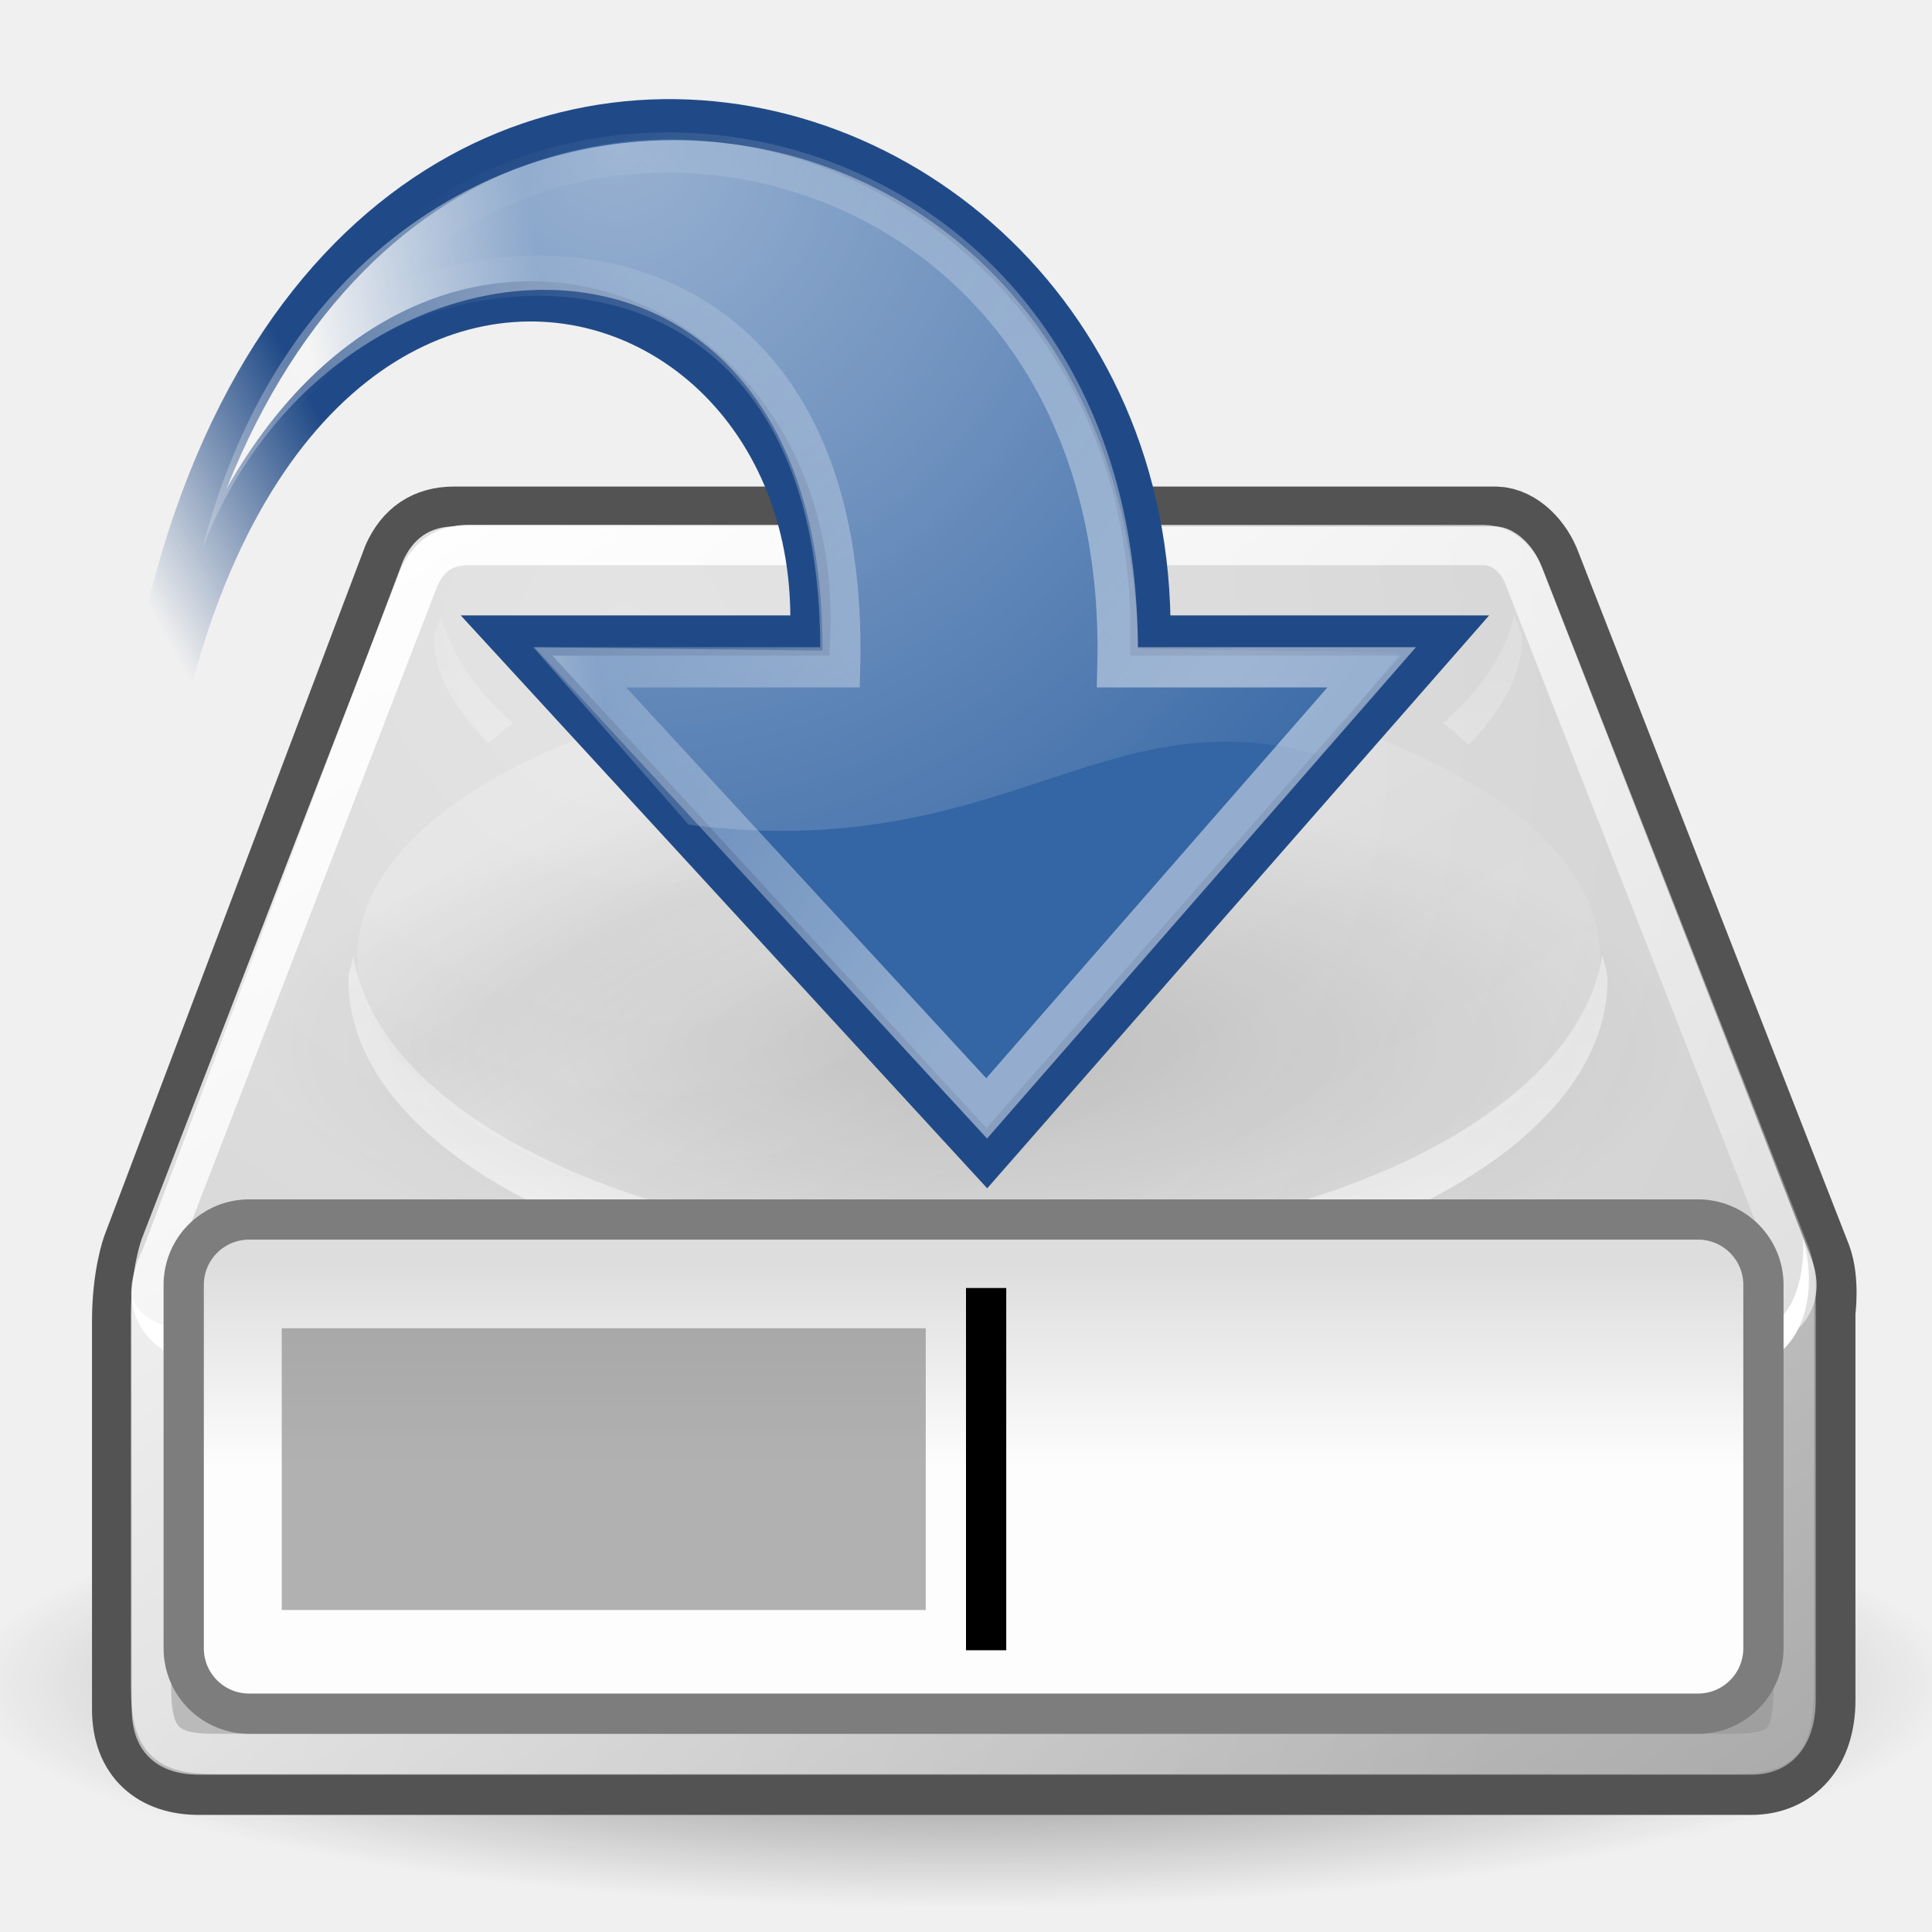
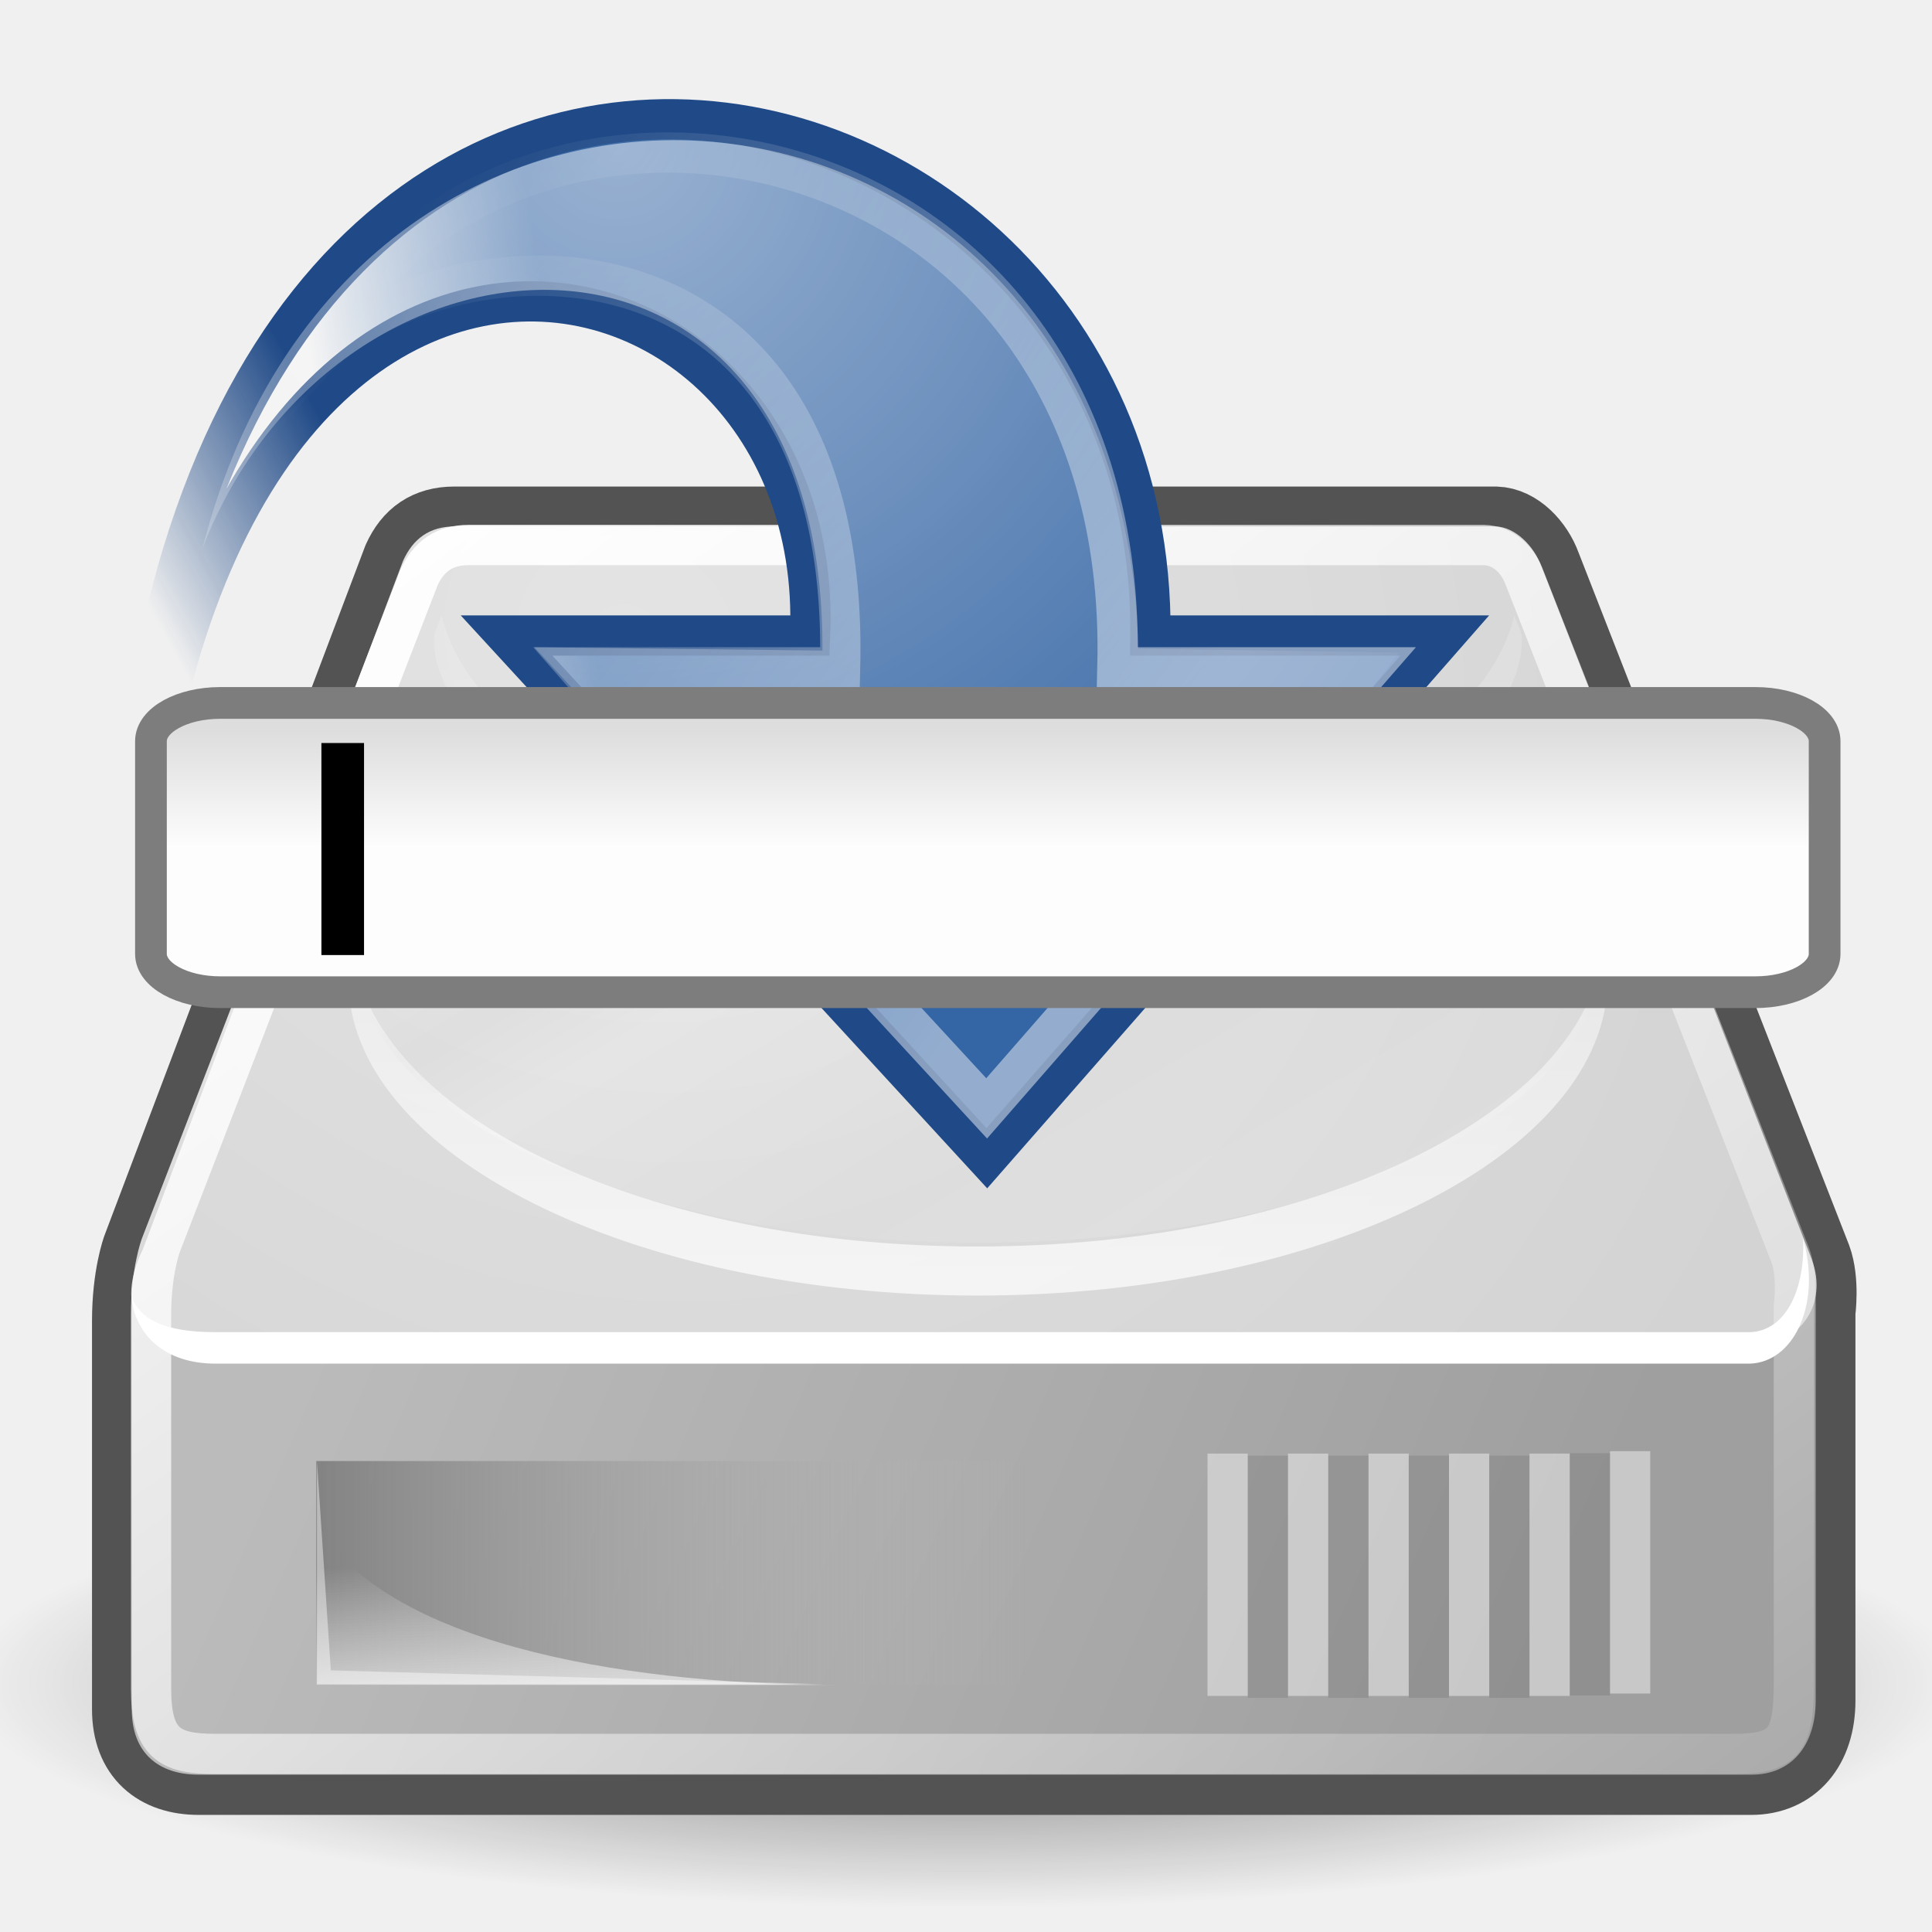
- <svg xmlns="http://www.w3.org/2000/svg" xmlns:xlink="http://www.w3.org/1999/xlink" id="svg2913" height="48px" width="48px">
+ <svg xmlns="http://www.w3.org/2000/svg" xmlns:xlink="http://www.w3.org/1999/xlink" id="svg2913" height="48px" width="48px" version="1.1">
  <defs id="defs3">
    <linearGradient id="linearGradient6965">
      <stop style="stop-color:#dddddd;stop-opacity:1;" offset="0" id="stop6967" />
      <stop style="stop-color:#fdfdfd;stop-opacity:1;" offset="1" id="stop6969" />
    </linearGradient>
    <linearGradient id="linearGradient6925">
      <stop style="stop-color:#204a87;stop-opacity:1;" offset="0" id="stop6927" />
      <stop style="stop-color:#204a87;stop-opacity:0;" offset="1" id="stop6929" />
    </linearGradient>
    <linearGradient id="linearGradient6901">
      <stop style="stop-color:#3465a4;stop-opacity:1;" offset="0" id="stop6903" />
      <stop style="stop-color:#3465a4;stop-opacity:0;" offset="1" id="stop6905" />
    </linearGradient>
    <linearGradient id="linearGradient4991">
      <stop style="stop-color:#ffffff;stop-opacity:1;" offset="0" id="stop4993" />
      <stop style="stop-color:#ffffff;stop-opacity:0;" offset="1" id="stop4995" />
    </linearGradient>
    <radialGradient xlink:href="#linearGradient4991" id="radialGradient4997" cx="23.447" cy="6.458" fx="23.447" fy="6.458" r="19.062" gradientTransform="matrix(-1.314471,-1.006312e-2,-1.022964e-2,1.336221,46.22108,-4.909887)" gradientUnits="userSpaceOnUse" />
    <linearGradient id="linearGradient2187">
      <stop id="stop2189" offset="0" style="stop-color:#ffffff;stop-opacity:1;" />
      <stop id="stop2191" offset="1" style="stop-color:#ffffff;stop-opacity:0;" />
    </linearGradient>
    <linearGradient xlink:href="#linearGradient2187" id="linearGradient1764" gradientUnits="userSpaceOnUse" gradientTransform="matrix(0.914114,1.412791e-16,-1.412791e-16,0.914114,-3.868698,-2.706902)" x1="33.06" y1="27.394" x2="12.624" y2="12.584" />
    <linearGradient id="linearGradient8662">
      <stop style="stop-color:#000000;stop-opacity:1;" offset="0" id="stop8664" />
      <stop style="stop-color:#000000;stop-opacity:0;" offset="1" id="stop8666" />
    </linearGradient>
    <radialGradient xlink:href="#linearGradient8662" id="radialGradient8668" cx="24.837" cy="36.421" fx="24.837" fy="36.421" r="15.645" gradientTransform="matrix(1,-7.816467e-32,-1.132409e-32,0.536723,-5.897962e-14,16.87306)" gradientUnits="userSpaceOnUse" />
    <linearGradient id="linearGradient2555">
      <stop id="stop2557" offset="0" style="stop-color:#ffffff;stop-opacity:1;" />
      <stop style="stop-color:#e6e6e6;stop-opacity:1;" offset="0.5" id="stop2561" />
      <stop id="stop2563" offset="0.75" style="stop-color:#ffffff;stop-opacity:1;" />
      <stop style="stop-color:#e1e1e1;stop-opacity:1;" offset="0.842" id="stop2565" />
      <stop id="stop2559" offset="1" style="stop-color:#ffffff;stop-opacity:1;" />
    </linearGradient>
    <linearGradient id="linearGradient4274">
      <stop style="stop-color:#ffffff;stop-opacity:0.255;" offset="0" id="stop4276" />
      <stop style="stop-color:#ffffff;stop-opacity:1;" offset="1" id="stop4278" />
    </linearGradient>
    <linearGradient id="linearGradient4264">
      <stop id="stop4266" offset="0" style="stop-color:#000000;stop-opacity:1;" />
      <stop id="stop4268" offset="1" style="stop-color:#000000;stop-opacity:0;" />
    </linearGradient>
    <linearGradient id="linearGradient4254">
      <stop id="stop4256" offset="0" style="stop-color:#ffffff;stop-opacity:1;" />
      <stop id="stop4258" offset="1" style="stop-color:#ffffff;stop-opacity:0;" />
    </linearGradient>
    <linearGradient id="linearGradient4244">
      <stop id="stop4246" offset="0" style="stop-color:#e4e4e4;stop-opacity:1;" />
      <stop id="stop4248" offset="1" style="stop-color:#d3d3d3;stop-opacity:1;" />
    </linearGradient>
    <linearGradient id="linearGradient4236">
      <stop id="stop4238" offset="0" style="stop-color:#eeeeee;stop-opacity:1;" />
      <stop id="stop4240" offset="1" style="stop-color:#eeeeee;stop-opacity:0;" />
    </linearGradient>
    <linearGradient id="linearGradient4228">
      <stop id="stop4230" offset="0" style="stop-color:#bbbbbb;stop-opacity:1;" />
      <stop id="stop4232" offset="1" style="stop-color:#9f9f9f;stop-opacity:1;" />
    </linearGradient>
    <linearGradient id="linearGradient4184">
      <stop id="stop4186" offset="0" style="stop-color:#838383;stop-opacity:1;" />
      <stop id="stop4188" offset="1" style="stop-color:#bbbbbb;stop-opacity:0;" />
    </linearGradient>
    <linearGradient gradientTransform="translate(0.795493,3.79918)" y2="35.281" x2="24.688" y1="35.281" x1="7.062" gradientUnits="userSpaceOnUse" id="linearGradient4209" xlink:href="#linearGradient4184" />
    <linearGradient gradientUnits="userSpaceOnUse" y2="40.944" x2="36.183" y1="28.481" x1="7.605" id="linearGradient4234" xlink:href="#linearGradient4228" gradientTransform="translate(0,5.125)" />
    <linearGradient gradientUnits="userSpaceOnUse" y2="33.759" x2="12.222" y1="37.206" x1="12.277" id="linearGradient4242" xlink:href="#linearGradient4236" gradientTransform="translate(0,5.125)" />
    <radialGradient gradientUnits="userSpaceOnUse" gradientTransform="matrix(1.286242,0.781698,-0.710782,1.169552,-2.354348,0.24814)" r="20.936" fy="2.959" fx="15.571" cy="2.959" cx="15.571" id="radialGradient4250" xlink:href="#linearGradient4244" />
    <linearGradient gradientUnits="userSpaceOnUse" y2="47.621" x2="44.096" y1="4.433" x1="12.378" id="linearGradient4260" xlink:href="#linearGradient4254" gradientTransform="translate(0,5.125)" />
    <radialGradient gradientUnits="userSpaceOnUse" gradientTransform="matrix(1,0,0,0.651032,-2.885063e-16,9.455693)" r="23.555" fy="27.096" fx="23.202" cy="27.096" cx="23.202" id="radialGradient4270" xlink:href="#linearGradient4264" />
    <linearGradient gradientUnits="userSpaceOnUse" y2="26.357" x2="23.688" y1="11.319" x1="23.688" id="linearGradient4272" xlink:href="#linearGradient4274" gradientTransform="translate(0,5.125)" />
    <linearGradient xlink:href="#linearGradient2555" id="linearGradient2553" x1="33.431" y1="31.965" x2="21.748" y2="11.781" gradientUnits="userSpaceOnUse" />
    <linearGradient xlink:href="#linearGradient6901" id="linearGradient6907" x1="14.752" y1="15.868" x2="8.895" y2="16.743" gradientUnits="userSpaceOnUse" />
    <linearGradient xlink:href="#linearGradient6925" id="linearGradient6931" x1="12.25" y1="18.25" x2="7" y2="21.118" gradientUnits="userSpaceOnUse" />
-     <linearGradient xlink:href="#linearGradient6965" id="linearGradient6971" x1="28.061" y1="31.431" x2="28.061" y2="36.437" gradientUnits="userSpaceOnUse" />
+     <linearGradient xlink:href="#linearGradient6965" id="linearGradient6971" x1="28.061" y1="31.431" x2="28.061" y2="36.437" gradientUnits="userSpaceOnUse" gradientTransform="matrix(1.059463,0,0,0.5853781,-3.206028,-7.342858)" />
  </defs>
  <g id="layer2">
    <path transform="matrix(1.052533,0,0,0.363113,-0.511757,31.99486)" d="M 46.757 27.096 A 23.555 15.335 0 1 1  -0.354,27.096 A 23.555 15.335 0 1 1  46.757 27.096 z" id="path4262" style="opacity:0.56;color:#000000;fill:url(#radialGradient4270);fill-opacity:1;fill-rule:evenodd;stroke:none;stroke-width:1;stroke-linecap:round;stroke-linejoin:round;marker:none;marker-start:none;marker-mid:none;marker-end:none;stroke-miterlimit:4;stroke-dasharray:none;stroke-dashoffset:0;stroke-opacity:1;visibility:visible;display:inline;overflow:visible" />
    <path id="path4196" d="M 11.286,13.088 C 10.661,13.088 10.254,13.378 10.004,13.931 C 10.004,13.931 3.536,31.035 3.536,31.035 C 3.536,31.035 3.286,31.706 3.286,32.816 C 3.286,32.816 3.286,42.466 3.286,42.466 C 3.286,43.549 3.943,44.091 4.942,44.091 L 43.504,44.091 C 44.489,44.091 45.098,43.373 45.098,42.247 L 45.098,32.597 C 45.098,32.597 45.204,31.827 45.004,31.285 L 38.286,14.088 C 38.101,13.576 37.649,13.1 37.161,13.088 L 11.286,13.088 z " style="fill:none;fill-opacity:1;fill-rule:evenodd;stroke:#535353;stroke-width:2;stroke-linecap:round;stroke-linejoin:round;stroke-miterlimit:4;stroke-dasharray:none;stroke-opacity:1" />
    <path id="path4170" d="M 3.274,32.122 L 4.038,31.43 L 41.648,31.492 L 45.11,31.809 L 45.11,42.248 C 45.11,43.373 44.503,44.091 43.518,44.091 L 4.935,44.091 C 3.937,44.091 3.274,43.549 3.274,42.467 L 3.274,32.122 z " style="fill:url(#linearGradient4234);fill-opacity:1;fill-rule:evenodd;stroke:none;stroke-width:1.02px;stroke-linecap:butt;stroke-linejoin:miter;stroke-opacity:1" />
    <path id="path3093" d="M 3.549,31.039 C 2.835,32.504 3.548,33.432 4.585,33.432 C 4.585,33.432 43.585,33.432 43.585,33.432 C 44.704,33.408 45.43,32.42 45.013,31.289 L 38.299,14.079 C 38.115,13.567 37.644,13.091 37.156,13.079 L 11.299,13.079 C 10.674,13.079 10.263,13.382 10.013,13.936 C 10.013,13.936 3.549,31.039 3.549,31.039 z " style="fill:url(#radialGradient4250);fill-opacity:1;fill-rule:evenodd;stroke:none;stroke-width:1px;stroke-linecap:butt;stroke-linejoin:miter;stroke-opacity:1" />
    <rect y="36.299" x="7.858" height="5.562" width="17.625" id="rect4174" style="opacity:1;color:#000000;fill:url(#linearGradient4209);fill-opacity:1;fill-rule:evenodd;stroke:none;stroke-width:2.409;stroke-linecap:round;stroke-linejoin:round;marker:none;marker-start:none;marker-mid:none;marker-end:none;stroke-miterlimit:4;stroke-dasharray:none;stroke-dashoffset:0;stroke-opacity:1;visibility:visible;display:inline;overflow:visible" />
    <path id="path4194" d="M 7.858,41.862 C 7.858,41.862 7.858,37.85 7.858,37.85 C 9.694,41.029 16.154,41.862 20.795,41.862 C 20.795,41.862 7.858,41.862 7.858,41.862 z " style="opacity:0.811;fill:url(#linearGradient4242);fill-opacity:1;fill-rule:evenodd;stroke:none;stroke-width:1px;stroke-linecap:butt;stroke-linejoin:miter;stroke-opacity:1" />
    <path id="path4201" d="M 44.796,30.754 C 44.86,32.004 44.382,33.07 43.474,33.097 C 43.474,33.097 5.355,33.097 5.355,33.097 C 4.066,33.097 3.488,32.772 3.271,32.229 C 3.363,33.174 4.097,33.879 5.355,33.879 C 5.355,33.879 43.474,33.879 43.474,33.879 C 44.55,33.846 45.227,32.455 44.826,30.884 L 44.796,30.754 z " style="fill:#ffffff;fill-opacity:1;fill-rule:evenodd;stroke:none;stroke-width:1px;stroke-linecap:butt;stroke-linejoin:miter;stroke-opacity:1" />
    <path id="path4211" d="M 10.969,15.281 C 10.923,15.482 10.781,15.668 10.781,15.875 C 10.781,16.824 11.372,17.664 12.125,18.469 C 12.365,18.315 12.49,18.114 12.75,17.969 C 11.81,17.153 11.197,16.252 10.969,15.281 z M 37.625,15.281 C 37.396,16.251 36.783,17.154 35.844,17.969 C 36.118,18.122 36.248,18.337 36.5,18.5 C 37.257,17.693 37.812,16.827 37.812,15.875 C 37.812,15.668 37.671,15.482 37.625,15.281 z M 39.812,23.719 C 39.199,27.759 32.514,30.969 24.281,30.969 C 16.069,30.969 9.421,27.776 8.781,23.75 C 8.749,23.947 8.656,24.142 8.656,24.344 C 8.656,28.662 15.645,32.188 24.281,32.188 C 32.917,32.188 39.937,28.662 39.938,24.344 C 39.938,24.131 39.848,23.926 39.812,23.719 z " style="opacity:0.691;color:#000000;fill:url(#linearGradient4272);fill-opacity:1;fill-rule:evenodd;stroke:none;stroke-width:2;stroke-linecap:round;stroke-linejoin:round;marker:none;marker-start:none;marker-mid:none;marker-end:none;stroke-miterlimit:4;stroke-dasharray:none;stroke-dashoffset:0;stroke-opacity:1;visibility:visible;display:inline;overflow:visible" />
-     <path transform="translate(8.838843e-2,5.30178)" d="M 8.574 25.594 A 1.37 1.016 0 1 1  5.834,25.594 A 1.37 1.016 0 1 1  8.574 25.594 z" id="path4224" style="opacity:1;color:#000000;fill:#ffffff;fill-opacity:0.458;fill-rule:evenodd;stroke:none;stroke-width:2;stroke-linecap:round;stroke-linejoin:round;marker:none;marker-start:none;marker-mid:none;marker-end:none;stroke-miterlimit:4;stroke-dasharray:none;stroke-dashoffset:0;stroke-opacity:1;visibility:visible;display:inline;overflow:visible" />
-     <path style="opacity:1;color:#000000;fill:#ffffff;fill-opacity:0.458;fill-rule:evenodd;stroke:none;stroke-width:2;stroke-linecap:round;stroke-linejoin:round;marker:none;marker-start:none;marker-mid:none;marker-end:none;stroke-miterlimit:4;stroke-dasharray:none;stroke-dashoffset:0;stroke-opacity:1;visibility:visible;display:inline;overflow:visible" id="path4226" d="M 8.574 25.594 A 1.37 1.016 0 1 1  5.834,25.594 A 1.37 1.016 0 1 1  8.574 25.594 z" transform="translate(33.96705,5.21339)" />
+     <ellipse id="path4224" style="opacity:1;color:#000000;fill:#ffffff;fill-opacity:0.458;fill-rule:evenodd;stroke:none;stroke-width:2;stroke-linecap:round;stroke-linejoin:round;marker:none;marker-start:none;marker-mid:none;marker-end:none;stroke-miterlimit:4;stroke-dasharray:none;stroke-dashoffset:0;stroke-opacity:1;visibility:visible;display:inline;overflow:visible" transform="translate(8.838843e-2,5.30178)" d="M 8.574 25.594 A 1.37 1.016 0 1 1  5.834,25.594 A 1.37 1.016 0 1 1  8.574 25.594 z" />
+     <ellipse style="opacity:1;color:#000000;fill:#ffffff;fill-opacity:0.458;fill-rule:evenodd;stroke:none;stroke-width:2;stroke-linecap:round;stroke-linejoin:round;marker:none;marker-start:none;marker-mid:none;marker-end:none;stroke-miterlimit:4;stroke-dasharray:none;stroke-dashoffset:0;stroke-opacity:1;visibility:visible;display:inline;overflow:visible" id="path4226" transform="translate(33.96705,5.21339)" d="M 8.574 25.594 A 1.37 1.016 0 1 1  5.834,25.594 A 1.37 1.016 0 1 1  8.574 25.594 z" />
    <path style="fill:none;fill-opacity:1;fill-rule:evenodd;stroke:url(#linearGradient4260);stroke-width:1;stroke-linecap:round;stroke-linejoin:round;stroke-miterlimit:4;stroke-dasharray:none;stroke-opacity:1" d="M 11.643,13.541 C 11.041,13.541 10.65,13.82 10.409,14.353 C 10.409,14.353 3.994,30.944 3.994,30.944 C 3.994,30.944 3.753,31.59 3.753,32.659 C 3.753,32.659 3.753,41.949 3.753,41.949 C 3.753,43.303 4.197,43.576 5.348,43.576 L 43.035,43.576 C 44.358,43.576 44.569,43.259 44.569,41.738 L 44.569,32.448 C 44.569,32.448 44.671,31.706 44.479,31.184 L 37.886,14.378 C 37.708,13.886 37.335,13.552 36.865,13.541 L 11.643,13.541 z " id="path4252" />
    <path style="fill:none;fill-opacity:0.75;fill-rule:evenodd;stroke:#ffffff;stroke-width:1px;stroke-linecap:square;stroke-linejoin:miter;stroke-opacity:0.424" d="M 40.5,36.554 L 40.5,41.575" id="path4282" />
    <path id="path4284" d="M 38.5,36.614 L 38.5,41.635" style="fill:none;fill-opacity:0.75;fill-rule:evenodd;stroke:#ffffff;stroke-width:1px;stroke-linecap:square;stroke-linejoin:miter;stroke-opacity:0.424" />
    <path style="fill:none;fill-opacity:0.75;fill-rule:evenodd;stroke:#ffffff;stroke-width:1px;stroke-linecap:square;stroke-linejoin:miter;stroke-opacity:0.424" d="M 36.5,36.614 L 36.5,41.635" id="path4286" />
    <path id="path4288" d="M 34.5,36.614 L 34.5,41.635" style="fill:none;fill-opacity:0.75;fill-rule:evenodd;stroke:#ffffff;stroke-width:1px;stroke-linecap:square;stroke-linejoin:miter;stroke-opacity:0.424" />
    <path style="fill:none;fill-opacity:0.75;fill-rule:evenodd;stroke:#ffffff;stroke-width:1px;stroke-linecap:square;stroke-linejoin:miter;stroke-opacity:0.424" d="M 32.5,36.614 L 32.5,41.635" id="path4290" />
    <path id="path4292" d="M 30.5,36.614 L 30.5,41.635" style="fill:none;fill-opacity:0.75;fill-rule:evenodd;stroke:#ffffff;stroke-width:1px;stroke-linecap:square;stroke-linejoin:miter;stroke-opacity:0.424" />
    <path id="path4294" d="M 39.5,36.604 L 39.5,41.625" style="opacity:0.097;fill:none;fill-opacity:0.75;fill-rule:evenodd;stroke:#000000;stroke-width:1px;stroke-linecap:square;stroke-linejoin:miter;stroke-opacity:1" />
    <path style="opacity:0.097;fill:none;fill-opacity:0.75;fill-rule:evenodd;stroke:#000000;stroke-width:1px;stroke-linecap:square;stroke-linejoin:miter;stroke-opacity:1" d="M 37.5,36.664 L 37.5,41.685" id="path4296" />
    <path id="path4298" d="M 35.5,36.664 L 35.5,41.685" style="opacity:0.097;fill:none;fill-opacity:0.75;fill-rule:evenodd;stroke:#000000;stroke-width:1px;stroke-linecap:square;stroke-linejoin:miter;stroke-opacity:1" />
    <path style="opacity:0.097;fill:none;fill-opacity:0.75;fill-rule:evenodd;stroke:#000000;stroke-width:1px;stroke-linecap:square;stroke-linejoin:miter;stroke-opacity:1" d="M 33.5,36.664 L 33.5,41.685" id="path4300" />
    <path id="path4302" d="M 31.5,36.664 L 31.5,41.685" style="opacity:0.097;fill:none;fill-opacity:0.75;fill-rule:evenodd;stroke:#000000;stroke-width:1px;stroke-linecap:square;stroke-linejoin:miter;stroke-opacity:1" />
    <path id="path4572" d="M 7.875,36.312 L 7.875,41.844 L 20.438,41.844 L 8.219,41.5 L 7.875,36.312 z " style="opacity:0.44;fill:#ffffff;fill-opacity:1;fill-rule:evenodd;stroke:none;stroke-width:1px;stroke-linecap:butt;stroke-linejoin:miter;stroke-opacity:1" />
    <path style="opacity:0.206;color:#000000;fill:url(#linearGradient2553);fill-opacity:1;fill-rule:evenodd;stroke:none;stroke-width:0.934;stroke-linecap:square;stroke-linejoin:round;marker:none;marker-start:none;marker-mid:none;marker-end:none;stroke-miterlimit:4;stroke-dasharray:none;stroke-dashoffset:0;stroke-opacity:0.424;visibility:visible;display:inline;overflow:visible" id="path2545" d="M 39.875 19.562 A 14.875 6.688 0 1 1  10.125,19.562 A 14.875 6.688 0 1 1  39.875 19.562 z" transform="matrix(1.037815,0,0,1.060747,-1.632878,3.03037)" />
  </g>
  <g id="layer1">
-     <path transform="matrix(1.13019,1.178179e-16,7.918544e-17,-0.759601,-3.909725,53.66554)" d="M 40.482 36.421 A 15.645 8.397 0 1 1  9.192,36.421 A 15.645 8.397 0 1 1  40.482 36.421 z" id="path8660" style="opacity:0.141;color:#000000;fill:url(#radialGradient8668);fill-opacity:1;fill-rule:evenodd;stroke:none;stroke-width:1;stroke-linecap:butt;stroke-linejoin:miter;marker:none;marker-start:none;marker-mid:none;marker-end:none;stroke-miterlimit:10;stroke-dasharray:none;stroke-dashoffset:0;stroke-opacity:1;visibility:visible;display:inline;overflow:visible" />
+     <ellipse transform="matrix(1.13019,1.178179e-16,7.918544e-17,-0.759601,-3.909725,53.66554)" id="path8660" style="opacity:0.141;color:#000000;fill:url(#radialGradient8668);fill-opacity:1;fill-rule:evenodd;stroke:none;stroke-width:1;stroke-linecap:butt;stroke-linejoin:miter;marker:none;marker-start:none;marker-mid:none;marker-end:none;stroke-miterlimit:10;stroke-dasharray:none;stroke-dashoffset:0;stroke-opacity:1;visibility:visible;display:inline;overflow:visible" d="M 40.482 36.421 A 15.645 8.397 0 1 1  9.192,36.421 A 15.645 8.397 0 1 1  40.482 36.421 z" />
    <path style="opacity:1;color:#000000;fill:url(#linearGradient6907);fill-opacity:1.0;fill-rule:nonzero;stroke:url(#linearGradient6931);stroke-width:1;stroke-linecap:butt;stroke-linejoin:miter;marker:none;marker-start:none;marker-mid:none;marker-end:none;stroke-miterlimit:4;stroke-dasharray:none;stroke-dashoffset:0;stroke-opacity:1;visibility:visible;display:block;overflow:visible" d="M 3.203,25.835 C 2.173,-5.385 28.742,-0.451 28.582,15.789 L 35.895,15.789 L 24.518,28.775 L 12.585,15.789 C 12.585,15.789 20.127,15.789 20.127,15.789 C 20.584,4.819 3.409,1.61 3.203,25.835 z " id="path1432" />
    <path id="path2177" d="M 7.664,9.104 C 12.406,-0.04 28.122,2.718 27.762,16.579 L 34.079,16.579 C 34.079,16.579 24.513,27.537 24.513,27.537 L 14.417,16.579 C 14.417,16.579 20.873,16.579 20.873,16.579 C 21.145,5.004 10.922,5.535 7.664,9.104 z " style="opacity:0.472;color:#000000;fill:none;fill-opacity:1;fill-rule:nonzero;stroke:url(#linearGradient1764);stroke-width:1;stroke-linecap:butt;stroke-linejoin:miter;marker:none;marker-start:none;marker-mid:none;marker-end:none;stroke-miterlimit:10;stroke-dasharray:none;stroke-dashoffset:0;stroke-opacity:1;visibility:visible;display:block;overflow:visible" />
    <path style="opacity:0.494;color:#000000;fill:url(#radialGradient4997);fill-opacity:1;fill-rule:nonzero;stroke:none;stroke-width:1;stroke-linecap:butt;stroke-linejoin:miter;marker:none;marker-start:none;marker-mid:none;marker-end:none;stroke-miterlimit:10;stroke-dasharray:none;stroke-dashoffset:0;stroke-opacity:1;visibility:visible;display:inline;overflow:visible" d="M 34.767,16.212 L 32.783,18.757 C 27.373,17.241 24.897,21.487 17.109,20.489 L 13.248,16.08 L 20.434,16.163 C 20.483,4.316 8.344,4.999 5.029,13.628 C 8.837,-1.261 27.893,0.806 28.283,16.114 L 34.767,16.212 z " id="path4989" />
-     <rect style="opacity:1;color:#000000;fill:url(#linearGradient6971);fill-opacity:1.0;fill-rule:nonzero;stroke:#7d7d7d;stroke-width:1;stroke-linecap:round;stroke-linejoin:miter;marker:none;marker-start:none;marker-mid:none;marker-end:none;stroke-miterlimit:4;stroke-dasharray:none;stroke-dashoffset:0;stroke-opacity:1;visibility:visible;display:block;overflow:visible" id="rect6951" width="39.248" height="12.278" x="4.564" y="30.298" rx="1.625" ry="1.625" />
-     <rect style="opacity:0.597;color:#000000;fill:#7d7d7d;fill-opacity:1;fill-rule:nonzero;stroke:none;stroke-width:1;stroke-linecap:round;stroke-linejoin:miter;marker:none;marker-start:none;marker-mid:none;marker-end:none;stroke-miterlimit:4;stroke-dasharray:none;stroke-dashoffset:0;stroke-opacity:1;visibility:visible;display:block;overflow:visible" id="rect6953" width="16" height="7" x="7" y="33" ry="0" />
-     <rect style="opacity:1;color:#000000;fill:#000000;fill-opacity:1;fill-rule:nonzero;stroke:none;stroke-width:1;stroke-linecap:round;stroke-linejoin:miter;marker:none;marker-start:none;marker-mid:none;marker-end:none;stroke-miterlimit:4;stroke-dasharray:none;stroke-dashoffset:0;stroke-opacity:1;visibility:visible;display:block;overflow:visible" id="rect6957" width="1" height="9" x="24" y="32" />
+     <g id="g4277" transform="translate(2.12132,7.071068)">
+       <rect ry="0.951" rx="1.722" y="10.393" x="1.629" height="7.187" width="41.582" id="rect6951" style="color:#000000;display:block;overflow:visible;visibility:visible;opacity:1;fill:url(#linearGradient6971);fill-opacity:1;fill-rule:nonzero;stroke:#7d7d7d;stroke-width:0.788;stroke-linecap:round;stroke-linejoin:miter;stroke-miterlimit:4;stroke-dasharray:none;stroke-dashoffset:0;stroke-opacity:1;marker:none;marker-start:none;marker-mid:none;marker-end:none" />
+       <rect y="11.389" x="5.864" height="5.268" width="1.059" id="rect6957" style="color:#000000;display:block;overflow:visible;visibility:visible;opacity:1;fill:#000000;fill-opacity:1;fill-rule:nonzero;stroke:none;stroke-width:1;stroke-linecap:round;stroke-linejoin:miter;stroke-miterlimit:4;stroke-dasharray:none;stroke-dashoffset:0;stroke-opacity:1;marker:none;marker-start:none;marker-mid:none;marker-end:none" />
+     </g>
  </g>
</svg>
